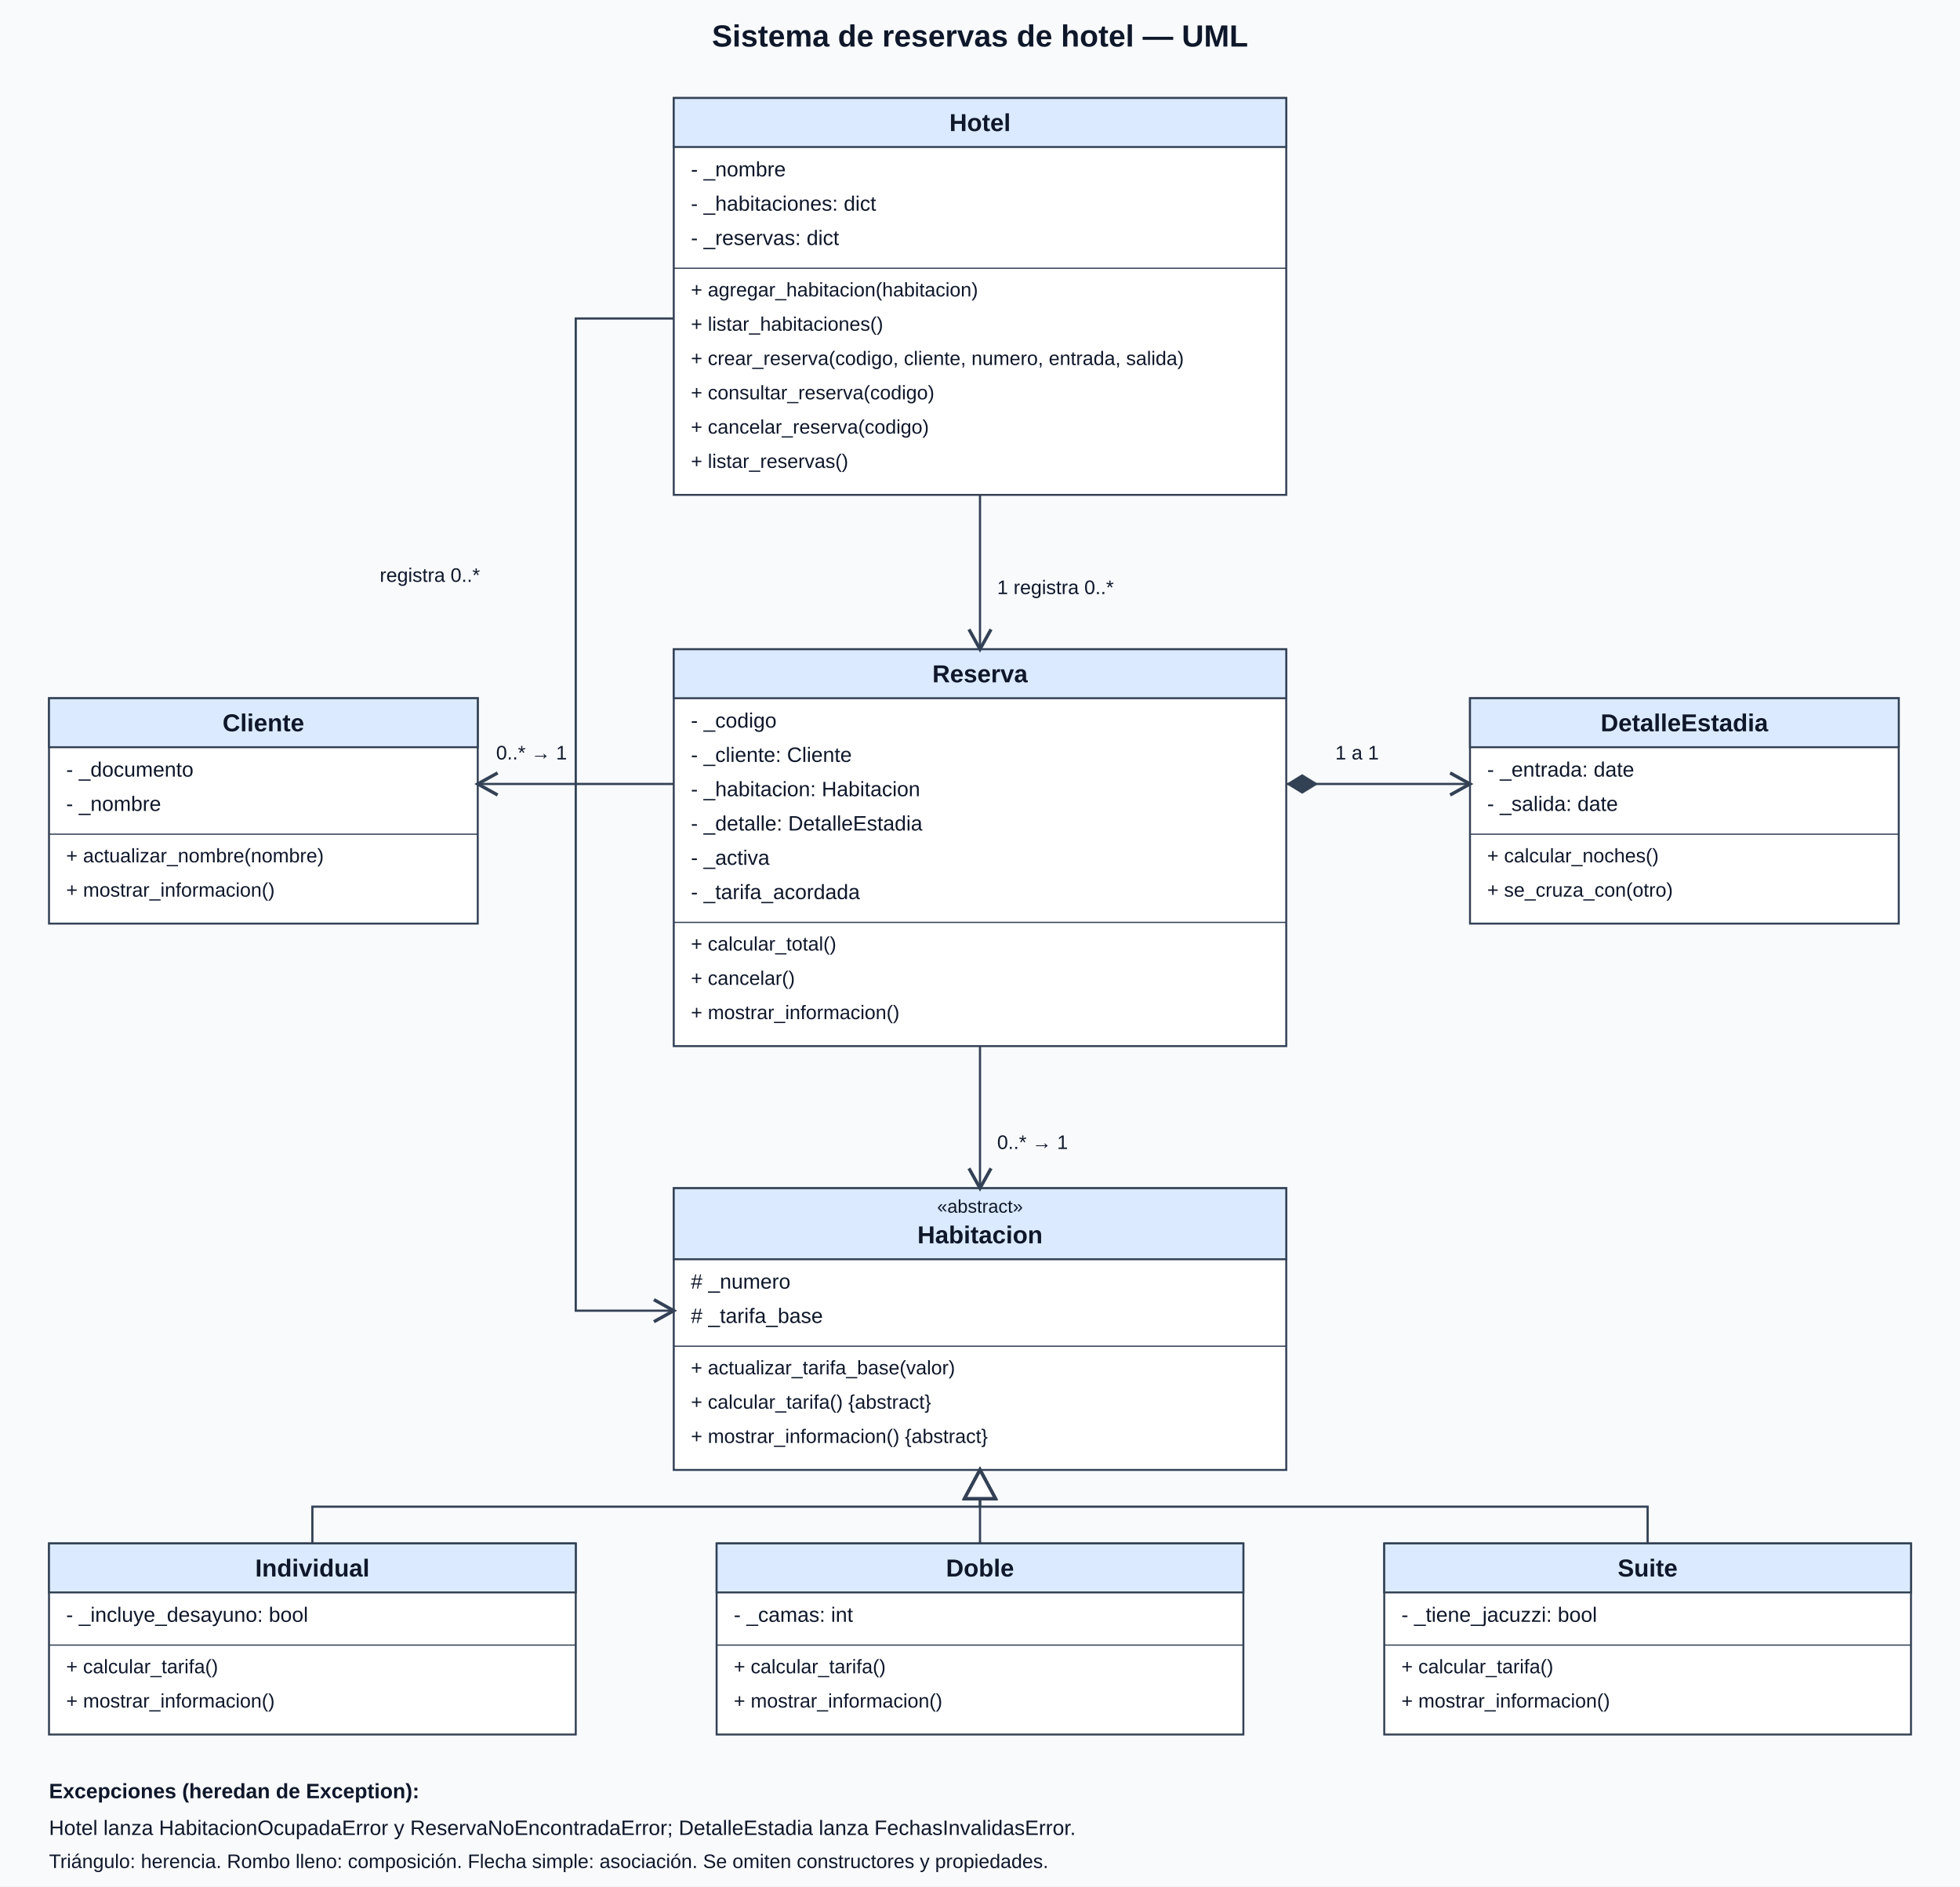
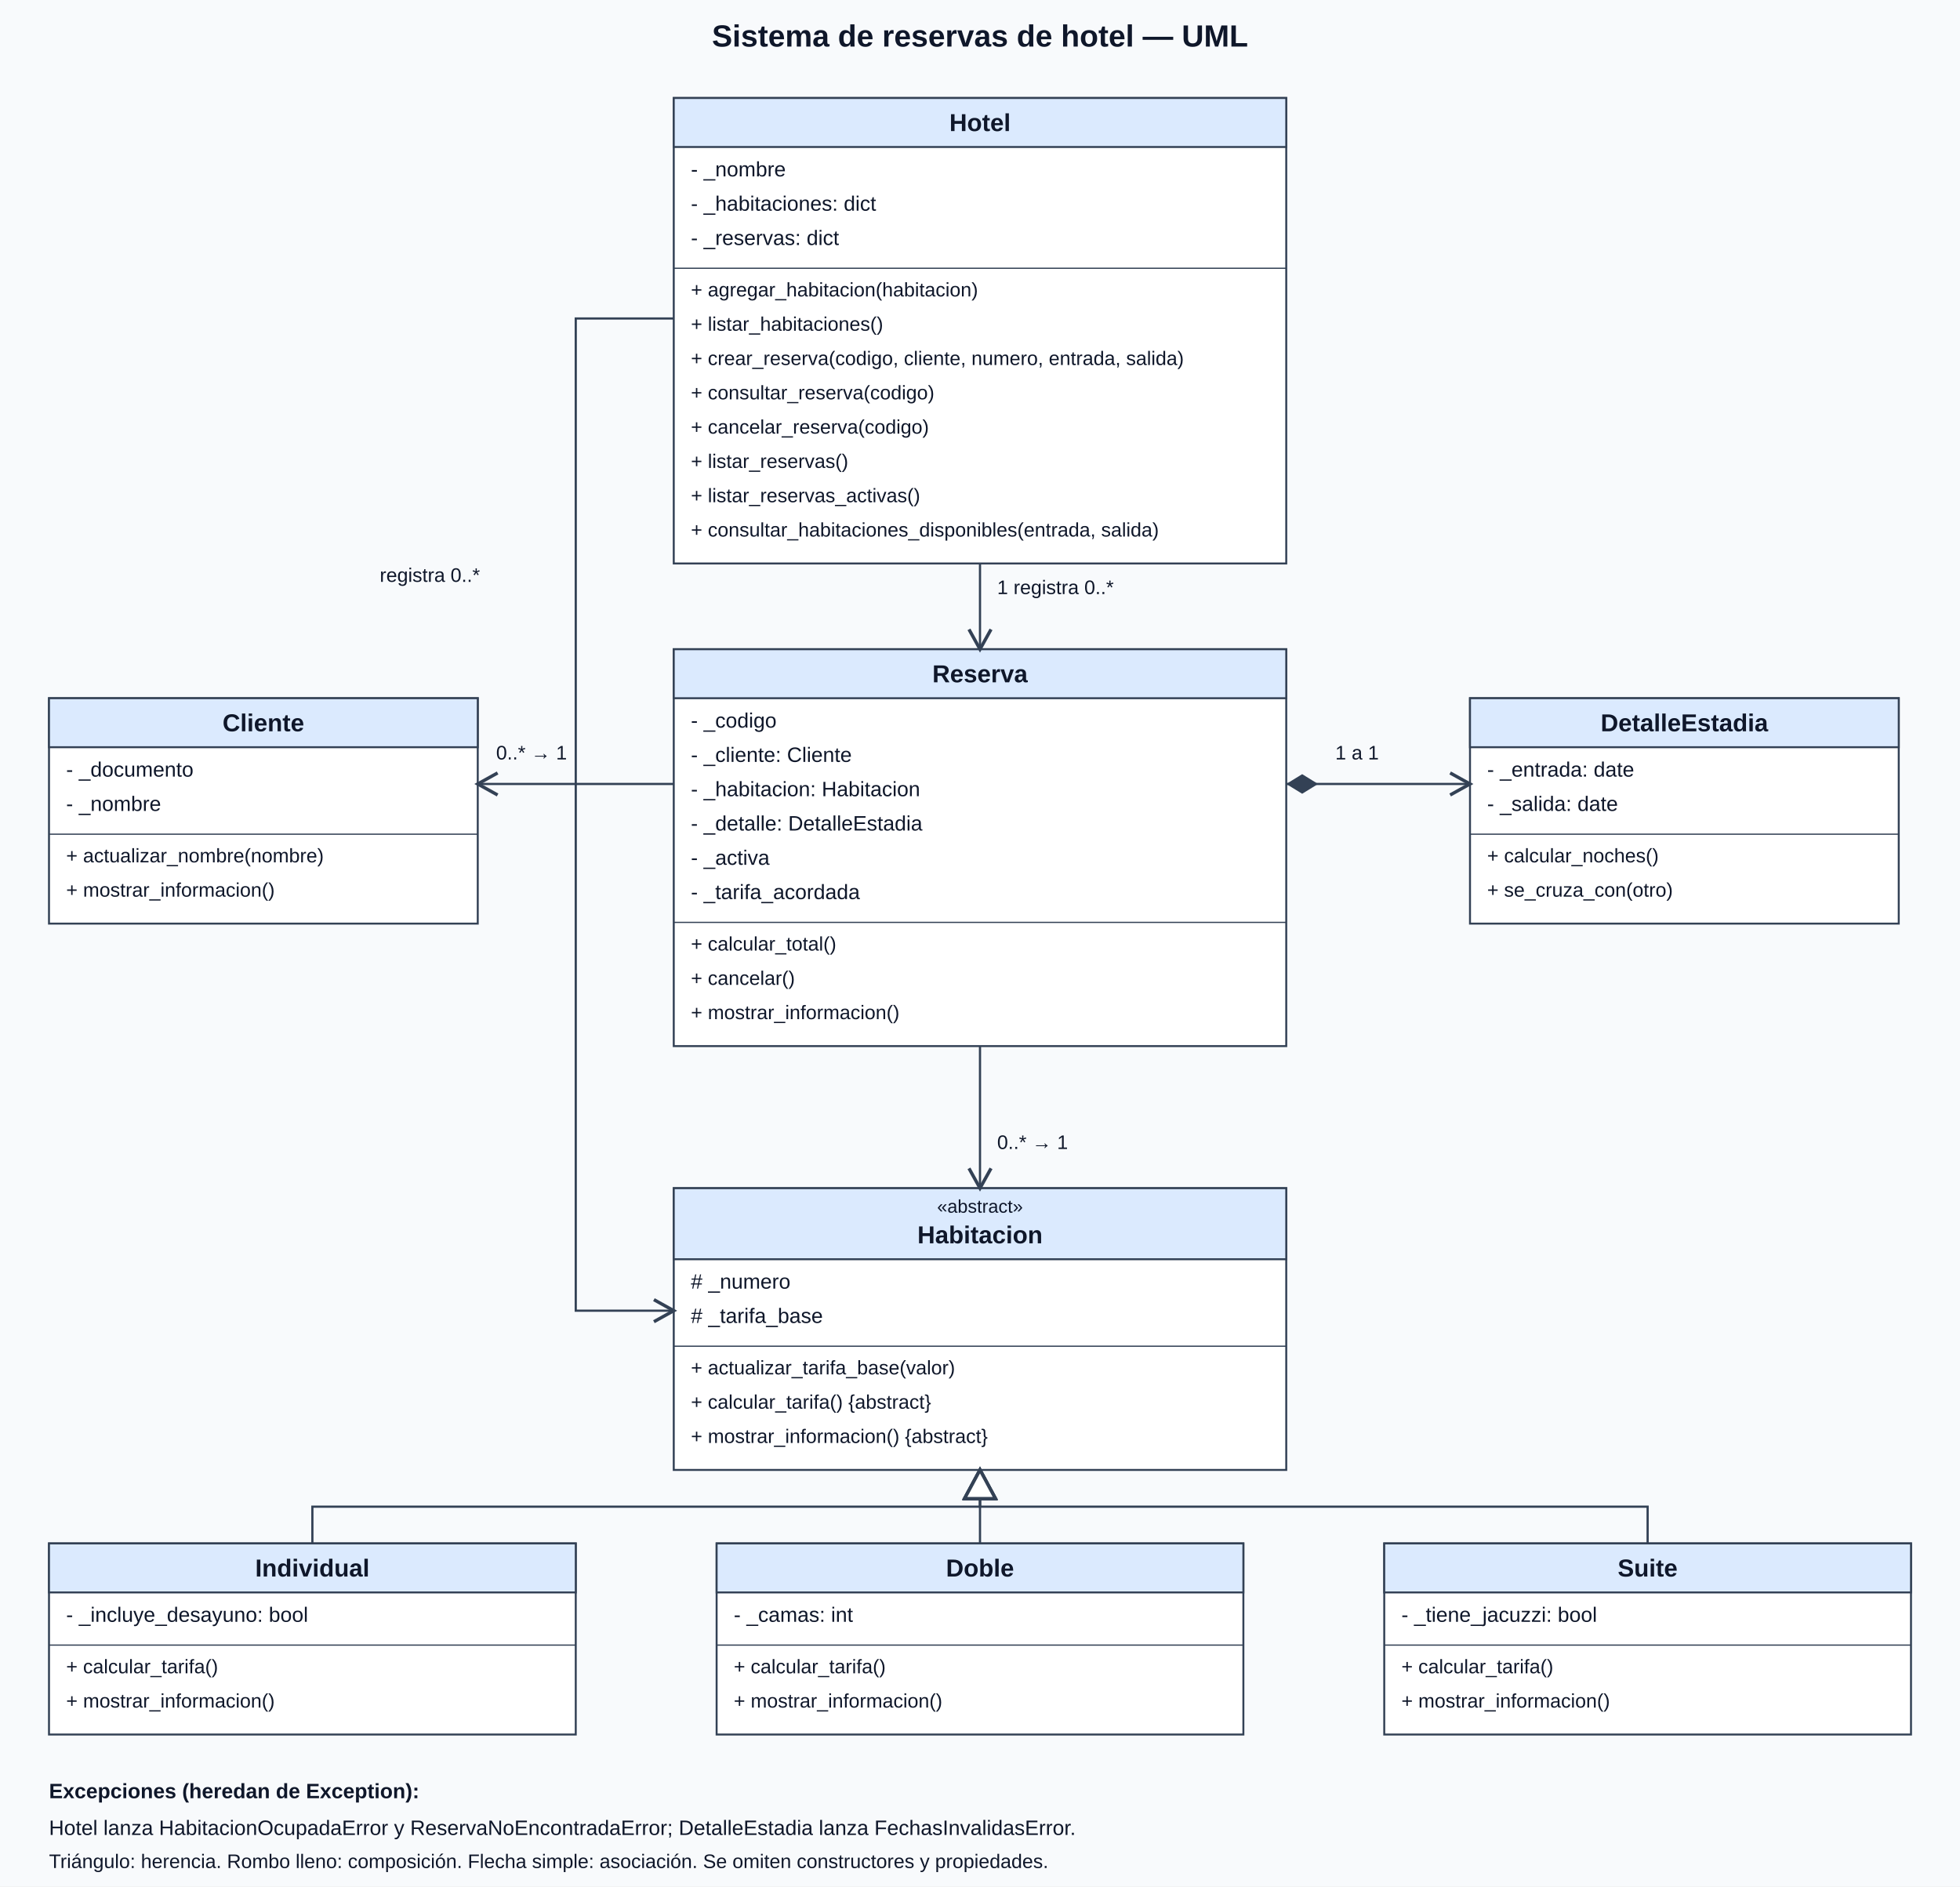
<svg xmlns="http://www.w3.org/2000/svg" width="1600" height="1540" viewBox="0 0 1600 1540">
  <defs>
    <marker id="flecha" markerWidth="12" markerHeight="12" refX="10" refY="6" orient="auto">
      <path d="M1 1 L10 6 L1 11" fill="none" stroke="#334155" stroke-width="1.5" />
    </marker>
    <marker id="triangulo" markerWidth="16" markerHeight="16" refX="14" refY="8" orient="auto">
      <path d="M1 1 L14 8 L1 15 Z" fill="white" stroke="#334155" stroke-width="1.5" />
    </marker>
  </defs>
  <rect width="1600" height="1540" fill="#f8fafc" />
  <g font-family="Arial, sans-serif" fill="#0f172a">
    <text x="800" y="38" text-anchor="middle" font-size="25" font-weight="bold">Sistema de reservas de hotel — UML</text>
-     <rect x="550" y="80" width="500" height="324" fill="white" stroke="#334155" stroke-width="1.6" />
+     <rect x="550" y="80" width="500" height="380" fill="white" stroke="#334155" stroke-width="1.6" />
    <rect x="550" y="80" width="500" height="40" fill="#dbeafe" stroke="#334155" stroke-width="1.6" />
    <text x="800.0" y="107" font-size="20" text-anchor="middle" font-weight="bold">Hotel</text>
    <text x="564" y="144" font-size="17">- _nombre</text>
    <text x="564" y="172" font-size="17">- _habitaciones: dict</text>
    <text x="564" y="200" font-size="17">- _reservas: dict</text>
    <path d="M550 219 H1050" stroke="#334155" />
    <text x="564" y="242" font-size="16">+ agregar_habitacion(habitacion)</text>
    <text x="564" y="270" font-size="16">+ listar_habitaciones()</text>
    <text x="564" y="298" font-size="16">+ crear_reserva(codigo, cliente, numero, entrada, salida)</text>
    <text x="564" y="326" font-size="16">+ consultar_reserva(codigo)</text>
    <text x="564" y="354" font-size="16">+ cancelar_reserva(codigo)</text>
    <text x="564" y="382" font-size="16">+ listar_reservas()</text>
+     <text x="564" y="410" font-size="16">+ listar_reservas_activas()</text>
+     <text x="564" y="438" font-size="16">+ consultar_habitaciones_disponibles(entrada, salida)</text>
    <rect x="550" y="530" width="500" height="324" fill="white" stroke="#334155" stroke-width="1.6" />
    <rect x="550" y="530" width="500" height="40" fill="#dbeafe" stroke="#334155" stroke-width="1.6" />
    <text x="800.0" y="557" font-size="20" text-anchor="middle" font-weight="bold">Reserva</text>
    <text x="564" y="594" font-size="17">- _codigo</text>
    <text x="564" y="622" font-size="17">- _cliente: Cliente</text>
    <text x="564" y="650" font-size="17">- _habitacion: Habitacion</text>
    <text x="564" y="678" font-size="17">- _detalle: DetalleEstadia</text>
    <text x="564" y="706" font-size="17">- _activa</text>
    <text x="564" y="734" font-size="17">- _tarifa_acordada</text>
    <path d="M550 753 H1050" stroke="#334155" />
    <text x="564" y="776" font-size="16">+ calcular_total()</text>
    <text x="564" y="804" font-size="16">+ cancelar()</text>
    <text x="564" y="832" font-size="16">+ mostrar_informacion()</text>
    <rect x="40" y="570" width="350" height="184" fill="white" stroke="#334155" stroke-width="1.6" />
    <rect x="40" y="570" width="350" height="40" fill="#dbeafe" stroke="#334155" stroke-width="1.6" />
    <text x="215.0" y="597" font-size="20" text-anchor="middle" font-weight="bold">Cliente</text>
    <text x="54" y="634" font-size="17">- _documento</text>
    <text x="54" y="662" font-size="17">- _nombre</text>
    <path d="M40 681 H390" stroke="#334155" />
    <text x="54" y="704" font-size="16">+ actualizar_nombre(nombre)</text>
    <text x="54" y="732" font-size="16">+ mostrar_informacion()</text>
    <rect x="1200" y="570" width="350" height="184" fill="white" stroke="#334155" stroke-width="1.6" />
    <rect x="1200" y="570" width="350" height="40" fill="#dbeafe" stroke="#334155" stroke-width="1.6" />
    <text x="1375.0" y="597" font-size="20" text-anchor="middle" font-weight="bold">DetalleEstadia</text>
    <text x="1214" y="634" font-size="17">- _entrada: date</text>
    <text x="1214" y="662" font-size="17">- _salida: date</text>
    <path d="M1200 681 H1550" stroke="#334155" />
    <text x="1214" y="704" font-size="16">+ calcular_noches()</text>
    <text x="1214" y="732" font-size="16">+ se_cruza_con(otro)</text>
    <rect x="550" y="970" width="500" height="230" fill="white" stroke="#334155" stroke-width="1.6" />
    <rect x="550" y="970" width="500" height="58" fill="#dbeafe" stroke="#334155" stroke-width="1.6" />
    <text x="800.0" y="990" font-size="15" text-anchor="middle">«abstract»</text>
    <text x="800.0" y="1015" font-size="20" text-anchor="middle" font-weight="bold">Habitacion</text>
    <text x="564" y="1052" font-size="17"># _numero</text>
    <text x="564" y="1080" font-size="17"># _tarifa_base</text>
    <path d="M550 1099 H1050" stroke="#334155" />
    <text x="564" y="1122" font-size="16">+ actualizar_tarifa_base(valor)</text>
    <text x="564" y="1150" font-size="16">+ calcular_tarifa() {abstract}</text>
    <text x="564" y="1178" font-size="16">+ mostrar_informacion() {abstract}</text>
    <rect x="40" y="1260" width="430" height="156" fill="white" stroke="#334155" stroke-width="1.6" />
    <rect x="40" y="1260" width="430" height="40" fill="#dbeafe" stroke="#334155" stroke-width="1.6" />
    <text x="255.0" y="1287" font-size="20" text-anchor="middle" font-weight="bold">Individual</text>
    <text x="54" y="1324" font-size="17">- _incluye_desayuno: bool</text>
    <path d="M40 1343 H470" stroke="#334155" />
    <text x="54" y="1366" font-size="16">+ calcular_tarifa()</text>
    <text x="54" y="1394" font-size="16">+ mostrar_informacion()</text>
    <rect x="585" y="1260" width="430" height="156" fill="white" stroke="#334155" stroke-width="1.6" />
    <rect x="585" y="1260" width="430" height="40" fill="#dbeafe" stroke="#334155" stroke-width="1.6" />
    <text x="800.0" y="1287" font-size="20" text-anchor="middle" font-weight="bold">Doble</text>
    <text x="599" y="1324" font-size="17">- _camas: int</text>
    <path d="M585 1343 H1015" stroke="#334155" />
    <text x="599" y="1366" font-size="16">+ calcular_tarifa()</text>
    <text x="599" y="1394" font-size="16">+ mostrar_informacion()</text>
    <rect x="1130" y="1260" width="430" height="156" fill="white" stroke="#334155" stroke-width="1.6" />
    <rect x="1130" y="1260" width="430" height="40" fill="#dbeafe" stroke="#334155" stroke-width="1.6" />
    <text x="1345.0" y="1287" font-size="20" text-anchor="middle" font-weight="bold">Suite</text>
    <text x="1144" y="1324" font-size="17">- _tiene_jacuzzi: bool</text>
    <path d="M1130 1343 H1560" stroke="#334155" />
    <text x="1144" y="1366" font-size="16">+ calcular_tarifa()</text>
    <text x="1144" y="1394" font-size="16">+ mostrar_informacion()</text>
-     <path d="M800 404 V530" fill="none" stroke="#334155" stroke-width="1.8" marker-end="url(#flecha)" />
+     <path d="M800 460 V530" fill="none" stroke="#334155" stroke-width="1.8" marker-end="url(#flecha)" />
    <text x="814" y="485" font-size="16">1 registra 0..*</text>
    <path d="M550 640 H390" fill="none" stroke="#334155" stroke-width="1.8" marker-end="url(#flecha)" />
    <text x="405" y="620" font-size="16">0..* → 1</text>
    <path d="M1050 640 H1200" fill="none" stroke="#334155" stroke-width="1.8" marker-end="url(#flecha)" />
    <path d="M1050 640 L1063 632 L1076 640 L1063 648 Z" fill="#334155" />
    <text x="1090" y="620" font-size="16">1 a 1</text>
    <path d="M800 854 V970" fill="none" stroke="#334155" stroke-width="1.8" marker-end="url(#flecha)" />
    <text x="814" y="938" font-size="16">0..* → 1</text>
    <path d="M550 260 H470 V1070 H550" fill="none" stroke="#334155" stroke-width="1.8" marker-end="url(#flecha)" />
    <text x="310" y="475" font-size="16">registra 0..*</text>
    <path d="M255 1260 V1230 H800 V1200" fill="none" stroke="#334155" stroke-width="1.8" marker-end="url(#triangulo)" />
    <path d="M800 1260 V1230 H800 V1200" fill="none" stroke="#334155" stroke-width="1.8" marker-end="url(#triangulo)" />
    <path d="M1345 1260 V1230 H800 V1200" fill="none" stroke="#334155" stroke-width="1.8" marker-end="url(#triangulo)" />
    <text x="40" y="1468" font-size="17" font-weight="bold">Excepciones (heredan de Exception):</text>
    <text x="40" y="1498" font-size="17">Hotel lanza HabitacionOcupadaError y ReservaNoEncontradaError; DetalleEstadia lanza FechasInvalidasError.</text>
    <text x="40" y="1525" font-size="16">Triángulo: herencia. Rombo lleno: composición. Flecha simple: asociación. Se omiten constructores y propiedades.</text>
  </g>
</svg>
